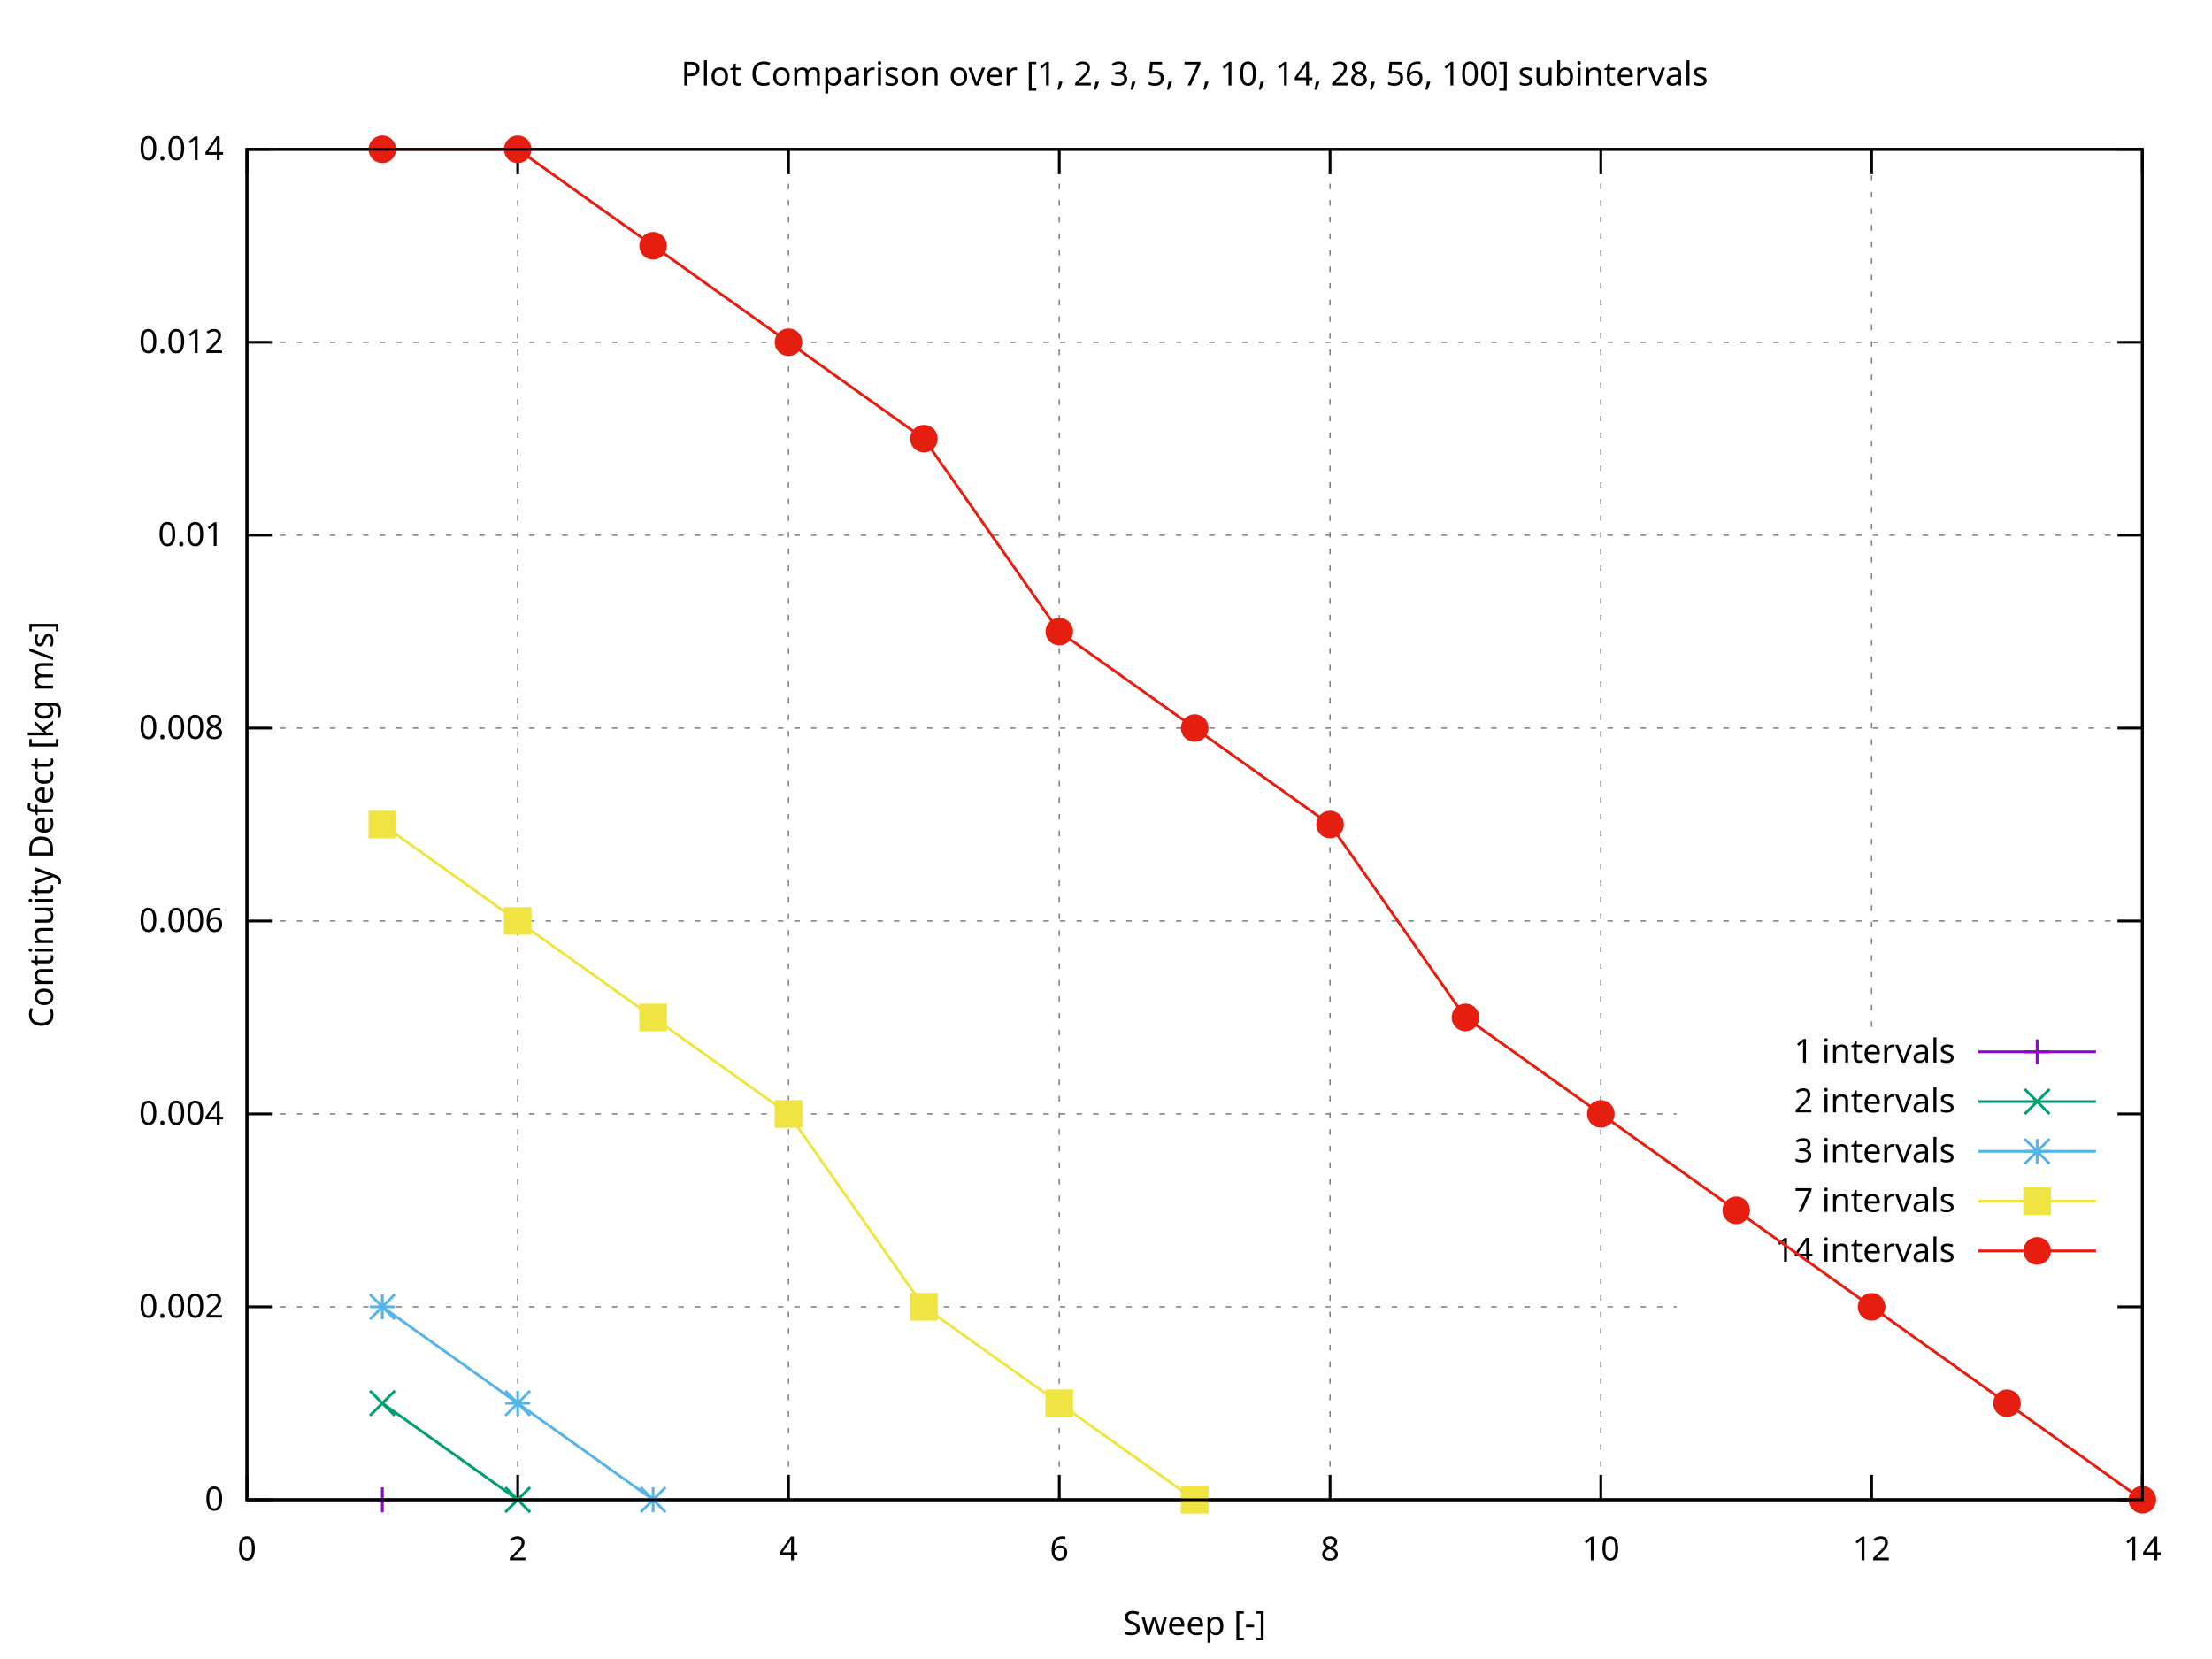
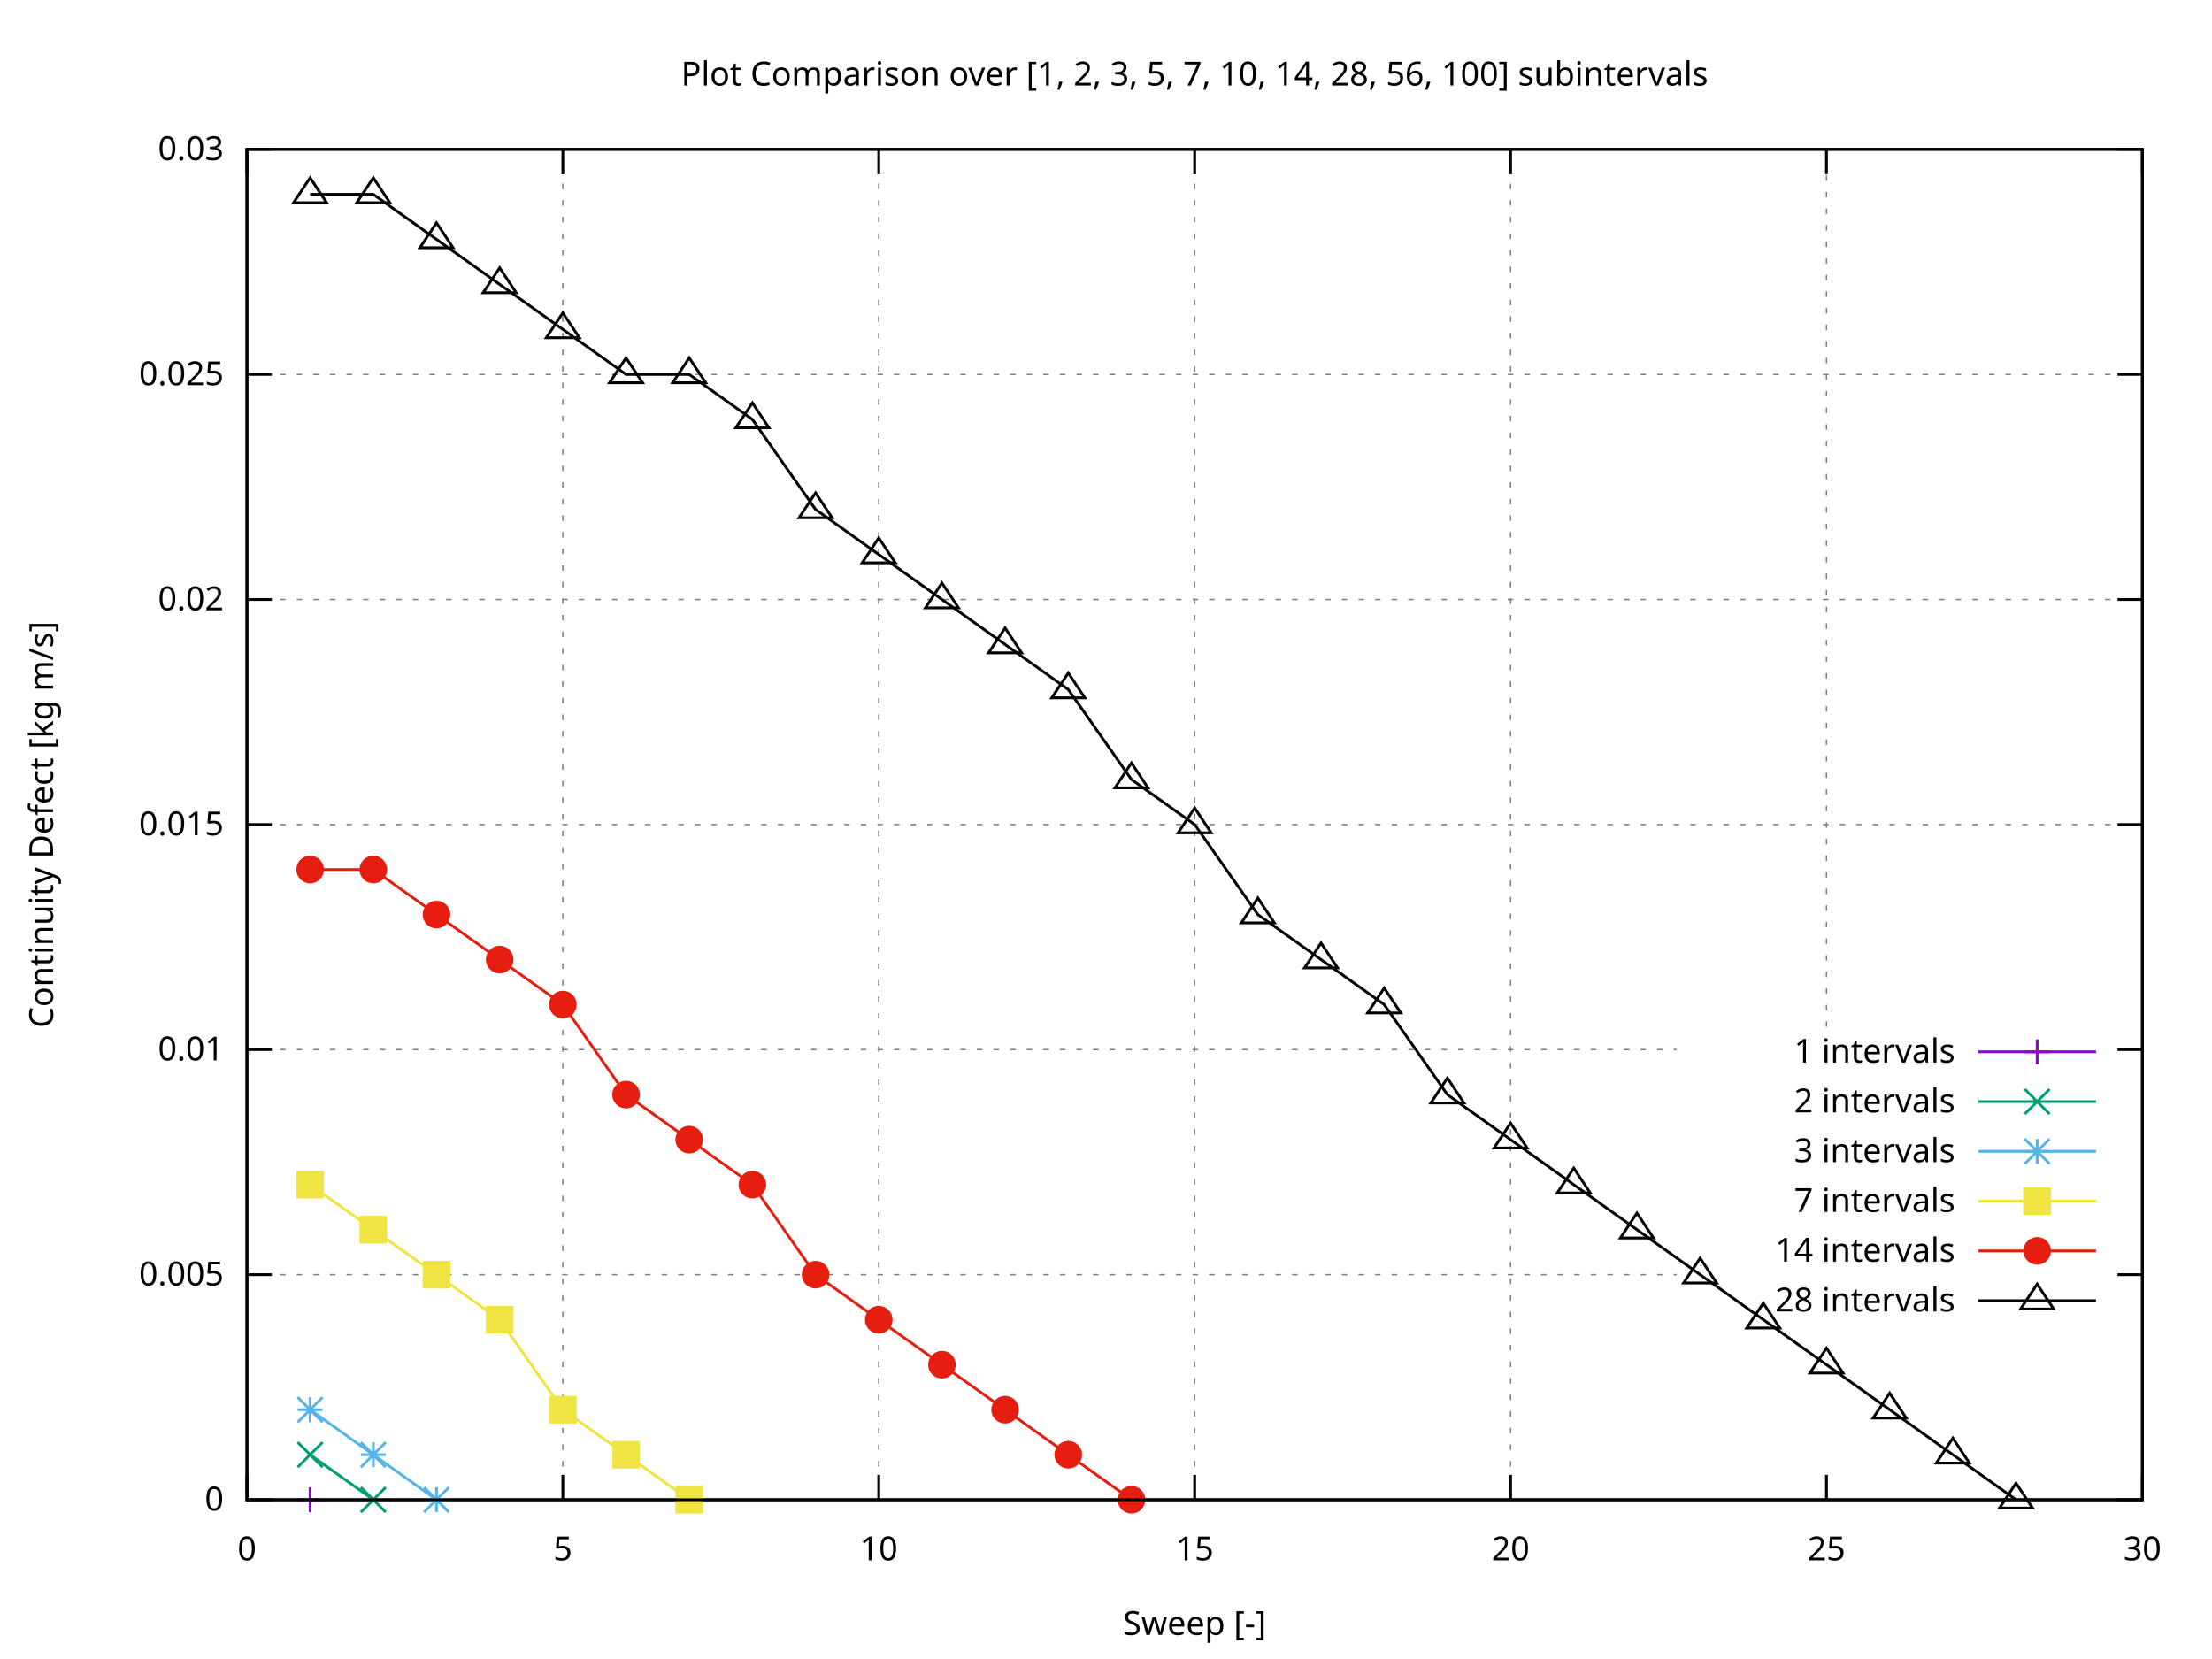
<svg xmlns="http://www.w3.org/2000/svg" xmlns:xlink="http://www.w3.org/1999/xlink" width="800" height="600" viewBox="0 0 800 600">
  <g id="gnuplot_canvas">
    <rect x="0" y="0" width="800" height="600" fill="none" />
    <defs>
      <circle id="gpDot" r="0.5" stroke-width="0.5" stroke="currentColor" />
      <path id="gpPt0" stroke-width="0.222" stroke="currentColor" d="M-1,0 h2 M0,-1 v2" />
      <path id="gpPt1" stroke-width="0.222" stroke="currentColor" d="M-1,-1 L1,1 M1,-1 L-1,1" />
      <path id="gpPt2" stroke-width="0.222" stroke="currentColor" d="M-1,0 L1,0 M0,-1 L0,1 M-1,-1 L1,1 M-1,1 L1,-1" />
      <rect id="gpPt3" stroke-width="0.222" stroke="currentColor" x="-1" y="-1" width="2" height="2" />
      <rect id="gpPt4" stroke-width="0.222" stroke="currentColor" fill="currentColor" x="-1" y="-1" width="2" height="2" />
      <circle id="gpPt5" stroke-width="0.222" stroke="currentColor" cx="0" cy="0" r="1" />
      <use xlink:href="#gpPt5" id="gpPt6" fill="currentColor" stroke="none" />
      <path id="gpPt7" stroke-width="0.222" stroke="currentColor" d="M0,-1.33 L-1.33,0.67 L1.33,0.67 z" />
      <use xlink:href="#gpPt7" id="gpPt8" fill="currentColor" stroke="none" />
      <use xlink:href="#gpPt7" id="gpPt9" stroke="currentColor" transform="rotate(180)" />
      <use xlink:href="#gpPt9" id="gpPt10" fill="currentColor" stroke="none" />
      <use xlink:href="#gpPt3" id="gpPt11" stroke="currentColor" transform="rotate(45)" />
      <use xlink:href="#gpPt11" id="gpPt12" fill="currentColor" stroke="none" />
      <path id="gpPt13" stroke-width="0.222" stroke="currentColor" d="M0,1.330 L1.265,0.411 L0.782,-1.067 L-0.782,-1.076 L-1.265,0.411 z" />
      <use xlink:href="#gpPt13" id="gpPt14" fill="currentColor" stroke="none" />
      <filter id="textbox" filterUnits="objectBoundingBox" x="0" y="0" height="1" width="1">
        <feFlood flood-color="white" flood-opacity="1" result="bgnd" />
        <feComposite in="SourceGraphic" in2="bgnd" operator="atop" />
      </filter>
      <filter id="greybox" filterUnits="objectBoundingBox" x="0" y="0" height="1" width="1">
        <feFlood flood-color="lightgrey" flood-opacity="1" result="grey" />
        <feComposite in="SourceGraphic" in2="grey" operator="atop" />
      </filter>
    </defs>
    <g fill="none" color="white" stroke="currentColor" stroke-width="1.00" stroke-linecap="butt" stroke-linejoin="miter">
</g>
    <g fill="none" color="black" stroke="currentColor" stroke-width="1.00" stroke-linecap="butt" stroke-linejoin="miter">
</g>
    <g fill="none" color="black" stroke="black" stroke-width="0.50" stroke-linecap="butt" stroke-linejoin="miter">
</g>
    <g fill="none" color="gray" stroke="currentColor" stroke-width="0.50" stroke-linecap="butt" stroke-linejoin="miter">
      <path stroke="gray" stroke-dasharray="2,4" class="gridline" d="M89.31,542.40 L774.82,542.40  " />
    </g>
    <g fill="none" color="gray" stroke="gray" stroke-width="1.00" stroke-linecap="butt" stroke-linejoin="miter">
</g>
    <g fill="none" color="black" stroke="currentColor" stroke-width="1.00" stroke-linecap="butt" stroke-linejoin="miter">
      <path stroke="black" d="M89.31,542.40 L98.31,542.40 M774.82,542.40 L765.82,542.40  " />
      <g transform="translate(80.92,546.30)" stroke="none" fill="black" font-family="Verdana" font-size="12.00" text-anchor="end">
        <text>
          <tspan font-family="Verdana"> 0</tspan>
        </text>
      </g>
    </g>
    <g fill="none" color="black" stroke="currentColor" stroke-width="1.00" stroke-linecap="butt" stroke-linejoin="miter">
</g>
    <g fill="none" color="black" stroke="black" stroke-width="0.50" stroke-linecap="butt" stroke-linejoin="miter">
</g>
    <g fill="none" color="gray" stroke="currentColor" stroke-width="0.50" stroke-linecap="butt" stroke-linejoin="miter">
-       <path stroke="gray" stroke-dasharray="2,4" class="gridline" d="M89.31,472.63 L606.41,472.63 M766.43,472.63 L774.82,472.63  " />
-     </g>
-     <g fill="none" color="gray" stroke="gray" stroke-width="1.00" stroke-linecap="butt" stroke-linejoin="miter">
- </g>
-     <g fill="none" color="black" stroke="currentColor" stroke-width="1.00" stroke-linecap="butt" stroke-linejoin="miter">
-       <path stroke="black" d="M89.31,472.63 L98.31,472.63 M774.82,472.63 L765.82,472.63  " />
-       <g transform="translate(80.92,476.53)" stroke="none" fill="black" font-family="Verdana" font-size="12.00" text-anchor="end">
-         <text>
-           <tspan font-family="Verdana"> 0.002</tspan>
-         </text>
-       </g>
-     </g>
-     <g fill="none" color="black" stroke="currentColor" stroke-width="1.00" stroke-linecap="butt" stroke-linejoin="miter">
- </g>
-     <g fill="none" color="black" stroke="black" stroke-width="0.50" stroke-linecap="butt" stroke-linejoin="miter">
- </g>
-     <g fill="none" color="gray" stroke="currentColor" stroke-width="0.50" stroke-linecap="butt" stroke-linejoin="miter">
-       <path stroke="gray" stroke-dasharray="2,4" class="gridline" d="M89.31,402.86 L606.41,402.86 M766.43,402.86 L774.82,402.86  " />
-     </g>
-     <g fill="none" color="gray" stroke="gray" stroke-width="1.00" stroke-linecap="butt" stroke-linejoin="miter">
- </g>
-     <g fill="none" color="black" stroke="currentColor" stroke-width="1.00" stroke-linecap="butt" stroke-linejoin="miter">
-       <path stroke="black" d="M89.31,402.86 L98.31,402.86 M774.82,402.86 L765.82,402.86  " />
-       <g transform="translate(80.92,406.76)" stroke="none" fill="black" font-family="Verdana" font-size="12.00" text-anchor="end">
-         <text>
-           <tspan font-family="Verdana"> 0.004</tspan>
-         </text>
-       </g>
-     </g>
-     <g fill="none" color="black" stroke="currentColor" stroke-width="1.00" stroke-linecap="butt" stroke-linejoin="miter">
- </g>
-     <g fill="none" color="black" stroke="black" stroke-width="0.50" stroke-linecap="butt" stroke-linejoin="miter">
- </g>
-     <g fill="none" color="gray" stroke="currentColor" stroke-width="0.50" stroke-linecap="butt" stroke-linejoin="miter">
-       <path stroke="gray" stroke-dasharray="2,4" class="gridline" d="M89.31,333.09 L774.82,333.09  " />
-     </g>
-     <g fill="none" color="gray" stroke="gray" stroke-width="1.00" stroke-linecap="butt" stroke-linejoin="miter">
- </g>
-     <g fill="none" color="black" stroke="currentColor" stroke-width="1.00" stroke-linecap="butt" stroke-linejoin="miter">
-       <path stroke="black" d="M89.31,333.09 L98.31,333.09 M774.82,333.09 L765.82,333.09  " />
-       <g transform="translate(80.92,336.99)" stroke="none" fill="black" font-family="Verdana" font-size="12.00" text-anchor="end">
-         <text>
-           <tspan font-family="Verdana"> 0.006</tspan>
-         </text>
-       </g>
-     </g>
-     <g fill="none" color="black" stroke="currentColor" stroke-width="1.00" stroke-linecap="butt" stroke-linejoin="miter">
- </g>
-     <g fill="none" color="black" stroke="black" stroke-width="0.50" stroke-linecap="butt" stroke-linejoin="miter">
- </g>
-     <g fill="none" color="gray" stroke="currentColor" stroke-width="0.50" stroke-linecap="butt" stroke-linejoin="miter">
-       <path stroke="gray" stroke-dasharray="2,4" class="gridline" d="M89.31,263.32 L774.82,263.32  " />
-     </g>
-     <g fill="none" color="gray" stroke="gray" stroke-width="1.00" stroke-linecap="butt" stroke-linejoin="miter">
- </g>
-     <g fill="none" color="black" stroke="currentColor" stroke-width="1.00" stroke-linecap="butt" stroke-linejoin="miter">
-       <path stroke="black" d="M89.31,263.32 L98.31,263.32 M774.82,263.32 L765.82,263.32  " />
-       <g transform="translate(80.92,267.22)" stroke="none" fill="black" font-family="Verdana" font-size="12.00" text-anchor="end">
-         <text>
-           <tspan font-family="Verdana"> 0.008</tspan>
-         </text>
-       </g>
-     </g>
-     <g fill="none" color="black" stroke="currentColor" stroke-width="1.00" stroke-linecap="butt" stroke-linejoin="miter">
- </g>
-     <g fill="none" color="black" stroke="black" stroke-width="0.50" stroke-linecap="butt" stroke-linejoin="miter">
- </g>
-     <g fill="none" color="gray" stroke="currentColor" stroke-width="0.50" stroke-linecap="butt" stroke-linejoin="miter">
-       <path stroke="gray" stroke-dasharray="2,4" class="gridline" d="M89.31,193.55 L774.82,193.55  " />
-     </g>
-     <g fill="none" color="gray" stroke="gray" stroke-width="1.00" stroke-linecap="butt" stroke-linejoin="miter">
- </g>
-     <g fill="none" color="black" stroke="currentColor" stroke-width="1.00" stroke-linecap="butt" stroke-linejoin="miter">
-       <path stroke="black" d="M89.31,193.55 L98.31,193.55 M774.82,193.55 L765.82,193.55  " />
-       <g transform="translate(80.92,197.45)" stroke="none" fill="black" font-family="Verdana" font-size="12.00" text-anchor="end">
+       <path stroke="gray" stroke-dasharray="2,4" class="gridline" d="M89.31,461.00 L606.41,461.00 M766.43,461.00 L774.82,461.00  " />
+     </g>
+     <g fill="none" color="gray" stroke="gray" stroke-width="1.00" stroke-linecap="butt" stroke-linejoin="miter">
+ </g>
+     <g fill="none" color="black" stroke="currentColor" stroke-width="1.00" stroke-linecap="butt" stroke-linejoin="miter">
+       <path stroke="black" d="M89.31,461.00 L98.31,461.00 M774.82,461.00 L765.82,461.00  " />
+       <g transform="translate(80.92,464.90)" stroke="none" fill="black" font-family="Verdana" font-size="12.00" text-anchor="end">
+         <text>
+           <tspan font-family="Verdana"> 0.005</tspan>
+         </text>
+       </g>
+     </g>
+     <g fill="none" color="black" stroke="currentColor" stroke-width="1.00" stroke-linecap="butt" stroke-linejoin="miter">
+ </g>
+     <g fill="none" color="black" stroke="black" stroke-width="0.50" stroke-linecap="butt" stroke-linejoin="miter">
+ </g>
+     <g fill="none" color="gray" stroke="currentColor" stroke-width="0.50" stroke-linecap="butt" stroke-linejoin="miter">
+       <path stroke="gray" stroke-dasharray="2,4" class="gridline" d="M89.31,379.60 L606.41,379.60 M766.43,379.60 L774.82,379.60  " />
+     </g>
+     <g fill="none" color="gray" stroke="gray" stroke-width="1.00" stroke-linecap="butt" stroke-linejoin="miter">
+ </g>
+     <g fill="none" color="black" stroke="currentColor" stroke-width="1.00" stroke-linecap="butt" stroke-linejoin="miter">
+       <path stroke="black" d="M89.31,379.60 L98.31,379.60 M774.82,379.60 L765.82,379.60  " />
+       <g transform="translate(80.92,383.50)" stroke="none" fill="black" font-family="Verdana" font-size="12.00" text-anchor="end">
        <text>
          <tspan font-family="Verdana"> 0.01</tspan>
        </text>
      </g>
    </g>
    <g fill="none" color="black" stroke="currentColor" stroke-width="1.00" stroke-linecap="butt" stroke-linejoin="miter">
</g>
    <g fill="none" color="black" stroke="black" stroke-width="0.50" stroke-linecap="butt" stroke-linejoin="miter">
</g>
    <g fill="none" color="gray" stroke="currentColor" stroke-width="0.50" stroke-linecap="butt" stroke-linejoin="miter">
-       <path stroke="gray" stroke-dasharray="2,4" class="gridline" d="M89.31,123.78 L774.82,123.78  " />
-     </g>
-     <g fill="none" color="gray" stroke="gray" stroke-width="1.00" stroke-linecap="butt" stroke-linejoin="miter">
- </g>
-     <g fill="none" color="black" stroke="currentColor" stroke-width="1.00" stroke-linecap="butt" stroke-linejoin="miter">
-       <path stroke="black" d="M89.31,123.78 L98.31,123.78 M774.82,123.78 L765.82,123.78  " />
-       <g transform="translate(80.92,127.68)" stroke="none" fill="black" font-family="Verdana" font-size="12.00" text-anchor="end">
-         <text>
-           <tspan font-family="Verdana"> 0.012</tspan>
+       <path stroke="gray" stroke-dasharray="2,4" class="gridline" d="M89.31,298.20 L774.82,298.20  " />
+     </g>
+     <g fill="none" color="gray" stroke="gray" stroke-width="1.00" stroke-linecap="butt" stroke-linejoin="miter">
+ </g>
+     <g fill="none" color="black" stroke="currentColor" stroke-width="1.00" stroke-linecap="butt" stroke-linejoin="miter">
+       <path stroke="black" d="M89.31,298.20 L98.31,298.20 M774.82,298.20 L765.82,298.20  " />
+       <g transform="translate(80.92,302.10)" stroke="none" fill="black" font-family="Verdana" font-size="12.00" text-anchor="end">
+         <text>
+           <tspan font-family="Verdana"> 0.015</tspan>
+         </text>
+       </g>
+     </g>
+     <g fill="none" color="black" stroke="currentColor" stroke-width="1.00" stroke-linecap="butt" stroke-linejoin="miter">
+ </g>
+     <g fill="none" color="black" stroke="black" stroke-width="0.50" stroke-linecap="butt" stroke-linejoin="miter">
+ </g>
+     <g fill="none" color="gray" stroke="currentColor" stroke-width="0.50" stroke-linecap="butt" stroke-linejoin="miter">
+       <path stroke="gray" stroke-dasharray="2,4" class="gridline" d="M89.31,216.81 L774.82,216.81  " />
+     </g>
+     <g fill="none" color="gray" stroke="gray" stroke-width="1.00" stroke-linecap="butt" stroke-linejoin="miter">
+ </g>
+     <g fill="none" color="black" stroke="currentColor" stroke-width="1.00" stroke-linecap="butt" stroke-linejoin="miter">
+       <path stroke="black" d="M89.31,216.81 L98.31,216.81 M774.82,216.81 L765.82,216.81  " />
+       <g transform="translate(80.92,220.71)" stroke="none" fill="black" font-family="Verdana" font-size="12.00" text-anchor="end">
+         <text>
+           <tspan font-family="Verdana"> 0.02</tspan>
+         </text>
+       </g>
+     </g>
+     <g fill="none" color="black" stroke="currentColor" stroke-width="1.00" stroke-linecap="butt" stroke-linejoin="miter">
+ </g>
+     <g fill="none" color="black" stroke="black" stroke-width="0.50" stroke-linecap="butt" stroke-linejoin="miter">
+ </g>
+     <g fill="none" color="gray" stroke="currentColor" stroke-width="0.50" stroke-linecap="butt" stroke-linejoin="miter">
+       <path stroke="gray" stroke-dasharray="2,4" class="gridline" d="M89.31,135.41 L774.82,135.41  " />
+     </g>
+     <g fill="none" color="gray" stroke="gray" stroke-width="1.00" stroke-linecap="butt" stroke-linejoin="miter">
+ </g>
+     <g fill="none" color="black" stroke="currentColor" stroke-width="1.00" stroke-linecap="butt" stroke-linejoin="miter">
+       <path stroke="black" d="M89.31,135.41 L98.31,135.41 M774.82,135.41 L765.82,135.41  " />
+       <g transform="translate(80.92,139.31)" stroke="none" fill="black" font-family="Verdana" font-size="12.00" text-anchor="end">
+         <text>
+           <tspan font-family="Verdana"> 0.025</tspan>
        </text>
      </g>
    </g>
    <g fill="none" color="black" stroke="currentColor" stroke-width="1.00" stroke-linecap="butt" stroke-linejoin="miter">
</g>
    <g fill="none" color="black" stroke="black" stroke-width="0.50" stroke-linecap="butt" stroke-linejoin="miter">
</g>
    <g fill="none" color="gray" stroke="currentColor" stroke-width="0.50" stroke-linecap="butt" stroke-linejoin="miter">
      <path stroke="gray" stroke-dasharray="2,4" class="gridline" d="M89.31,54.01 L774.82,54.01  " />
    </g>
    <g fill="none" color="gray" stroke="gray" stroke-width="1.00" stroke-linecap="butt" stroke-linejoin="miter">
</g>
    <g fill="none" color="black" stroke="currentColor" stroke-width="1.00" stroke-linecap="butt" stroke-linejoin="miter">
      <path stroke="black" d="M89.31,54.01 L98.31,54.01 M774.82,54.01 L765.82,54.01  " />
      <g transform="translate(80.92,57.91)" stroke="none" fill="black" font-family="Verdana" font-size="12.00" text-anchor="end">
        <text>
-           <tspan font-family="Verdana"> 0.014</tspan>
+           <tspan font-family="Verdana"> 0.03</tspan>
        </text>
      </g>
    </g>
    <g fill="none" color="black" stroke="currentColor" stroke-width="1.00" stroke-linecap="butt" stroke-linejoin="miter">
</g>
    <g fill="none" color="black" stroke="black" stroke-width="0.50" stroke-linecap="butt" stroke-linejoin="miter">
</g>
    <g fill="none" color="gray" stroke="currentColor" stroke-width="0.50" stroke-linecap="butt" stroke-linejoin="miter">
      <path stroke="gray" stroke-dasharray="2,4" class="gridline" d="M89.31,542.40 L89.31,54.01  " />
    </g>
    <g fill="none" color="gray" stroke="gray" stroke-width="1.00" stroke-linecap="butt" stroke-linejoin="miter">
</g>
    <g fill="none" color="black" stroke="currentColor" stroke-width="1.00" stroke-linecap="butt" stroke-linejoin="miter">
      <path stroke="black" d="M89.31,542.40 L89.31,533.40 M89.31,54.01 L89.31,63.01  " />
      <g transform="translate(89.31,564.30)" stroke="none" fill="black" font-family="Verdana" font-size="12.00" text-anchor="middle">
        <text>
          <tspan font-family="Verdana"> 0</tspan>
        </text>
      </g>
    </g>
    <g fill="none" color="black" stroke="currentColor" stroke-width="1.00" stroke-linecap="butt" stroke-linejoin="miter">
</g>
    <g fill="none" color="black" stroke="black" stroke-width="0.50" stroke-linecap="butt" stroke-linejoin="miter">
</g>
    <g fill="none" color="gray" stroke="currentColor" stroke-width="0.50" stroke-linecap="butt" stroke-linejoin="miter">
-       <path stroke="gray" stroke-dasharray="2,4" class="gridline" d="M187.24,542.40 L187.24,54.01  " />
-     </g>
-     <g fill="none" color="gray" stroke="gray" stroke-width="1.00" stroke-linecap="butt" stroke-linejoin="miter">
- </g>
-     <g fill="none" color="black" stroke="currentColor" stroke-width="1.00" stroke-linecap="butt" stroke-linejoin="miter">
-       <path stroke="black" d="M187.24,542.40 L187.24,533.40 M187.24,54.01 L187.24,63.01  " />
-       <g transform="translate(187.24,564.30)" stroke="none" fill="black" font-family="Verdana" font-size="12.00" text-anchor="middle">
-         <text>
-           <tspan font-family="Verdana"> 2</tspan>
-         </text>
-       </g>
-     </g>
-     <g fill="none" color="black" stroke="currentColor" stroke-width="1.00" stroke-linecap="butt" stroke-linejoin="miter">
- </g>
-     <g fill="none" color="black" stroke="black" stroke-width="0.50" stroke-linecap="butt" stroke-linejoin="miter">
- </g>
-     <g fill="none" color="gray" stroke="currentColor" stroke-width="0.50" stroke-linecap="butt" stroke-linejoin="miter">
-       <path stroke="gray" stroke-dasharray="2,4" class="gridline" d="M285.17,542.40 L285.17,54.01  " />
-     </g>
-     <g fill="none" color="gray" stroke="gray" stroke-width="1.00" stroke-linecap="butt" stroke-linejoin="miter">
- </g>
-     <g fill="none" color="black" stroke="currentColor" stroke-width="1.00" stroke-linecap="butt" stroke-linejoin="miter">
-       <path stroke="black" d="M285.17,542.40 L285.17,533.40 M285.17,54.01 L285.17,63.01  " />
-       <g transform="translate(285.17,564.30)" stroke="none" fill="black" font-family="Verdana" font-size="12.00" text-anchor="middle">
-         <text>
-           <tspan font-family="Verdana"> 4</tspan>
-         </text>
-       </g>
-     </g>
-     <g fill="none" color="black" stroke="currentColor" stroke-width="1.00" stroke-linecap="butt" stroke-linejoin="miter">
- </g>
-     <g fill="none" color="black" stroke="black" stroke-width="0.50" stroke-linecap="butt" stroke-linejoin="miter">
- </g>
-     <g fill="none" color="gray" stroke="currentColor" stroke-width="0.50" stroke-linecap="butt" stroke-linejoin="miter">
-       <path stroke="gray" stroke-dasharray="2,4" class="gridline" d="M383.10,542.40 L383.10,54.01  " />
-     </g>
-     <g fill="none" color="gray" stroke="gray" stroke-width="1.00" stroke-linecap="butt" stroke-linejoin="miter">
- </g>
-     <g fill="none" color="black" stroke="currentColor" stroke-width="1.00" stroke-linecap="butt" stroke-linejoin="miter">
-       <path stroke="black" d="M383.10,542.40 L383.10,533.40 M383.10,54.01 L383.10,63.01  " />
-       <g transform="translate(383.10,564.30)" stroke="none" fill="black" font-family="Verdana" font-size="12.00" text-anchor="middle">
-         <text>
-           <tspan font-family="Verdana"> 6</tspan>
-         </text>
-       </g>
-     </g>
-     <g fill="none" color="black" stroke="currentColor" stroke-width="1.00" stroke-linecap="butt" stroke-linejoin="miter">
- </g>
-     <g fill="none" color="black" stroke="black" stroke-width="0.50" stroke-linecap="butt" stroke-linejoin="miter">
- </g>
-     <g fill="none" color="gray" stroke="currentColor" stroke-width="0.50" stroke-linecap="butt" stroke-linejoin="miter">
-       <path stroke="gray" stroke-dasharray="2,4" class="gridline" d="M481.03,542.40 L481.03,54.01  " />
-     </g>
-     <g fill="none" color="gray" stroke="gray" stroke-width="1.00" stroke-linecap="butt" stroke-linejoin="miter">
- </g>
-     <g fill="none" color="black" stroke="currentColor" stroke-width="1.00" stroke-linecap="butt" stroke-linejoin="miter">
-       <path stroke="black" d="M481.03,542.40 L481.03,533.40 M481.03,54.01 L481.03,63.01  " />
-       <g transform="translate(481.03,564.30)" stroke="none" fill="black" font-family="Verdana" font-size="12.00" text-anchor="middle">
-         <text>
-           <tspan font-family="Verdana"> 8</tspan>
-         </text>
-       </g>
-     </g>
-     <g fill="none" color="black" stroke="currentColor" stroke-width="1.00" stroke-linecap="butt" stroke-linejoin="miter">
- </g>
-     <g fill="none" color="black" stroke="black" stroke-width="0.50" stroke-linecap="butt" stroke-linejoin="miter">
- </g>
-     <g fill="none" color="gray" stroke="currentColor" stroke-width="0.50" stroke-linecap="butt" stroke-linejoin="miter">
-       <path stroke="gray" stroke-dasharray="2,4" class="gridline" d="M578.96,542.40 L578.96,54.01  " />
-     </g>
-     <g fill="none" color="gray" stroke="gray" stroke-width="1.00" stroke-linecap="butt" stroke-linejoin="miter">
- </g>
-     <g fill="none" color="black" stroke="currentColor" stroke-width="1.00" stroke-linecap="butt" stroke-linejoin="miter">
-       <path stroke="black" d="M578.96,542.40 L578.96,533.40 M578.96,54.01 L578.96,63.01  " />
-       <g transform="translate(578.96,564.30)" stroke="none" fill="black" font-family="Verdana" font-size="12.00" text-anchor="middle">
+       <path stroke="gray" stroke-dasharray="2,4" class="gridline" d="M203.56,542.40 L203.56,54.01  " />
+     </g>
+     <g fill="none" color="gray" stroke="gray" stroke-width="1.00" stroke-linecap="butt" stroke-linejoin="miter">
+ </g>
+     <g fill="none" color="black" stroke="currentColor" stroke-width="1.00" stroke-linecap="butt" stroke-linejoin="miter">
+       <path stroke="black" d="M203.56,542.40 L203.56,533.40 M203.56,54.01 L203.56,63.01  " />
+       <g transform="translate(203.56,564.30)" stroke="none" fill="black" font-family="Verdana" font-size="12.00" text-anchor="middle">
+         <text>
+           <tspan font-family="Verdana"> 5</tspan>
+         </text>
+       </g>
+     </g>
+     <g fill="none" color="black" stroke="currentColor" stroke-width="1.00" stroke-linecap="butt" stroke-linejoin="miter">
+ </g>
+     <g fill="none" color="black" stroke="black" stroke-width="0.50" stroke-linecap="butt" stroke-linejoin="miter">
+ </g>
+     <g fill="none" color="gray" stroke="currentColor" stroke-width="0.50" stroke-linecap="butt" stroke-linejoin="miter">
+       <path stroke="gray" stroke-dasharray="2,4" class="gridline" d="M317.81,542.40 L317.81,54.01  " />
+     </g>
+     <g fill="none" color="gray" stroke="gray" stroke-width="1.00" stroke-linecap="butt" stroke-linejoin="miter">
+ </g>
+     <g fill="none" color="black" stroke="currentColor" stroke-width="1.00" stroke-linecap="butt" stroke-linejoin="miter">
+       <path stroke="black" d="M317.81,542.40 L317.81,533.40 M317.81,54.01 L317.81,63.01  " />
+       <g transform="translate(317.81,564.30)" stroke="none" fill="black" font-family="Verdana" font-size="12.00" text-anchor="middle">
        <text>
          <tspan font-family="Verdana"> 10</tspan>
        </text>
      </g>
    </g>
    <g fill="none" color="black" stroke="currentColor" stroke-width="1.00" stroke-linecap="butt" stroke-linejoin="miter">
</g>
    <g fill="none" color="black" stroke="black" stroke-width="0.50" stroke-linecap="butt" stroke-linejoin="miter">
</g>
    <g fill="none" color="gray" stroke="currentColor" stroke-width="0.50" stroke-linecap="butt" stroke-linejoin="miter">
-       <path stroke="gray" stroke-dasharray="2,4" class="gridline" d="M676.89,542.40 L676.89,533.40 M676.89,371.40 L676.89,54.01  " />
-     </g>
-     <g fill="none" color="gray" stroke="gray" stroke-width="1.00" stroke-linecap="butt" stroke-linejoin="miter">
- </g>
-     <g fill="none" color="black" stroke="currentColor" stroke-width="1.00" stroke-linecap="butt" stroke-linejoin="miter">
-       <path stroke="black" d="M676.89,542.40 L676.89,533.40 M676.89,54.01 L676.89,63.01  " />
-       <g transform="translate(676.89,564.30)" stroke="none" fill="black" font-family="Verdana" font-size="12.00" text-anchor="middle">
-         <text>
-           <tspan font-family="Verdana"> 12</tspan>
+       <path stroke="gray" stroke-dasharray="2,4" class="gridline" d="M432.07,542.40 L432.07,54.01  " />
+     </g>
+     <g fill="none" color="gray" stroke="gray" stroke-width="1.00" stroke-linecap="butt" stroke-linejoin="miter">
+ </g>
+     <g fill="none" color="black" stroke="currentColor" stroke-width="1.00" stroke-linecap="butt" stroke-linejoin="miter">
+       <path stroke="black" d="M432.07,542.40 L432.07,533.40 M432.07,54.01 L432.07,63.01  " />
+       <g transform="translate(432.07,564.30)" stroke="none" fill="black" font-family="Verdana" font-size="12.00" text-anchor="middle">
+         <text>
+           <tspan font-family="Verdana"> 15</tspan>
+         </text>
+       </g>
+     </g>
+     <g fill="none" color="black" stroke="currentColor" stroke-width="1.00" stroke-linecap="butt" stroke-linejoin="miter">
+ </g>
+     <g fill="none" color="black" stroke="black" stroke-width="0.50" stroke-linecap="butt" stroke-linejoin="miter">
+ </g>
+     <g fill="none" color="gray" stroke="currentColor" stroke-width="0.50" stroke-linecap="butt" stroke-linejoin="miter">
+       <path stroke="gray" stroke-dasharray="2,4" class="gridline" d="M546.32,542.40 L546.32,54.01  " />
+     </g>
+     <g fill="none" color="gray" stroke="gray" stroke-width="1.00" stroke-linecap="butt" stroke-linejoin="miter">
+ </g>
+     <g fill="none" color="black" stroke="currentColor" stroke-width="1.00" stroke-linecap="butt" stroke-linejoin="miter">
+       <path stroke="black" d="M546.32,542.40 L546.32,533.40 M546.32,54.01 L546.32,63.01  " />
+       <g transform="translate(546.32,564.30)" stroke="none" fill="black" font-family="Verdana" font-size="12.00" text-anchor="middle">
+         <text>
+           <tspan font-family="Verdana"> 20</tspan>
+         </text>
+       </g>
+     </g>
+     <g fill="none" color="black" stroke="currentColor" stroke-width="1.00" stroke-linecap="butt" stroke-linejoin="miter">
+ </g>
+     <g fill="none" color="black" stroke="black" stroke-width="0.50" stroke-linecap="butt" stroke-linejoin="miter">
+ </g>
+     <g fill="none" color="gray" stroke="currentColor" stroke-width="0.50" stroke-linecap="butt" stroke-linejoin="miter">
+       <path stroke="gray" stroke-dasharray="2,4" class="gridline" d="M660.57,542.40 L660.57,533.40 M660.57,371.40 L660.57,54.01  " />
+     </g>
+     <g fill="none" color="gray" stroke="gray" stroke-width="1.00" stroke-linecap="butt" stroke-linejoin="miter">
+ </g>
+     <g fill="none" color="black" stroke="currentColor" stroke-width="1.00" stroke-linecap="butt" stroke-linejoin="miter">
+       <path stroke="black" d="M660.57,542.40 L660.57,533.40 M660.57,54.01 L660.57,63.01  " />
+       <g transform="translate(660.57,564.30)" stroke="none" fill="black" font-family="Verdana" font-size="12.00" text-anchor="middle">
+         <text>
+           <tspan font-family="Verdana"> 25</tspan>
        </text>
      </g>
    </g>
    <g fill="none" color="black" stroke="currentColor" stroke-width="1.00" stroke-linecap="butt" stroke-linejoin="miter">
</g>
    <g fill="none" color="black" stroke="black" stroke-width="0.50" stroke-linecap="butt" stroke-linejoin="miter">
</g>
    <g fill="none" color="gray" stroke="currentColor" stroke-width="0.50" stroke-linecap="butt" stroke-linejoin="miter">
      <path stroke="gray" stroke-dasharray="2,4" class="gridline" d="M774.82,542.40 L774.82,54.01  " />
    </g>
    <g fill="none" color="gray" stroke="gray" stroke-width="1.00" stroke-linecap="butt" stroke-linejoin="miter">
</g>
    <g fill="none" color="black" stroke="currentColor" stroke-width="1.00" stroke-linecap="butt" stroke-linejoin="miter">
      <path stroke="black" d="M774.82,542.40 L774.82,533.40 M774.82,54.01 L774.82,63.01  " />
      <g transform="translate(774.82,564.30)" stroke="none" fill="black" font-family="Verdana" font-size="12.00" text-anchor="middle">
        <text>
-           <tspan font-family="Verdana"> 14</tspan>
+           <tspan font-family="Verdana"> 30</tspan>
        </text>
      </g>
    </g>
    <g fill="none" color="black" stroke="currentColor" stroke-width="1.00" stroke-linecap="butt" stroke-linejoin="miter">
</g>
    <g fill="none" color="black" stroke="currentColor" stroke-width="1.00" stroke-linecap="butt" stroke-linejoin="miter">
      <path stroke="black" d="M89.31,54.01 L89.31,542.40 L774.82,542.40 L774.82,54.01 L89.31,54.01 Z  " />
    </g>
    <g fill="none" color="black" stroke="currentColor" stroke-width="1.00" stroke-linecap="butt" stroke-linejoin="miter">
      <g transform="translate(19.18,298.21) rotate(270)" stroke="none" fill="black" font-family="Verdana" font-size="12.00" text-anchor="middle">
        <text>
          <tspan font-family="Verdana">Continuity Defect [kg m/s]</tspan>
        </text>
      </g>
    </g>
    <g fill="none" color="black" stroke="currentColor" stroke-width="1.00" stroke-linecap="butt" stroke-linejoin="miter">
      <g transform="translate(432.06,591.30)" stroke="none" fill="black" font-family="Verdana" font-size="12.00" text-anchor="middle">
        <text>
          <tspan font-family="Verdana">Sweep [-]</tspan>
        </text>
      </g>
    </g>
    <g fill="none" color="black" stroke="currentColor" stroke-width="1.00" stroke-linecap="butt" stroke-linejoin="miter">
</g>
    <g id="gnuplot_plot_1">
      <g fill="none" color="black" stroke="currentColor" stroke-width="1.00" stroke-linecap="butt" stroke-linejoin="miter">
        <g transform="translate(707.09,384.30)" stroke="none" fill="black" font-family="Verdana" font-size="12.00" text-anchor="end">
          <text>
            <tspan font-family="Verdana">1 intervals</tspan>
          </text>
        </g>
      </g>
      <g fill="none" color="black" stroke="currentColor" stroke-width="1.00" stroke-linecap="butt" stroke-linejoin="miter">
-         <path stroke="rgb(148,   0, 211)" d="M715.48,380.40 L758.04,380.40 M138.28,542.40  " />
-         <use xlink:href="#gpPt0" transform="translate(138.28,542.40) scale(4.50)" color="rgb(148,   0, 211)" />
+         <path stroke="rgb(148,   0, 211)" d="M715.48,380.40 L758.04,380.40 M112.16,542.40  " />
+         <use xlink:href="#gpPt0" transform="translate(112.16,542.40) scale(4.50)" color="rgb(148,   0, 211)" />
        <use xlink:href="#gpPt0" transform="translate(736.76,380.40) scale(4.50)" color="rgb(148,   0, 211)" />
      </g>
    </g>
    <g id="gnuplot_plot_2">
      <g fill="none" color="black" stroke="currentColor" stroke-width="1.00" stroke-linecap="butt" stroke-linejoin="miter">
        <g transform="translate(707.09,402.30)" stroke="none" fill="black" font-family="Verdana" font-size="12.00" text-anchor="end">
          <text>
            <tspan font-family="Verdana">2 intervals</tspan>
          </text>
        </g>
      </g>
      <g fill="none" color="black" stroke="currentColor" stroke-width="1.00" stroke-linecap="butt" stroke-linejoin="miter">
-         <path stroke="rgb(  0, 158, 115)" d="M715.48,398.40 L758.04,398.40 M138.28,507.51 L187.24,542.40  " />
-         <use xlink:href="#gpPt1" transform="translate(138.28,507.51) scale(4.50)" color="rgb(  0, 158, 115)" />
-         <use xlink:href="#gpPt1" transform="translate(187.24,542.40) scale(4.50)" color="rgb(  0, 158, 115)" />
+         <path stroke="rgb(  0, 158, 115)" d="M715.48,398.40 L758.04,398.40 M112.16,526.12 L135.01,542.40  " />
+         <use xlink:href="#gpPt1" transform="translate(112.16,526.12) scale(4.50)" color="rgb(  0, 158, 115)" />
+         <use xlink:href="#gpPt1" transform="translate(135.01,542.40) scale(4.50)" color="rgb(  0, 158, 115)" />
        <use xlink:href="#gpPt1" transform="translate(736.76,398.40) scale(4.50)" color="rgb(  0, 158, 115)" />
      </g>
    </g>
    <g id="gnuplot_plot_3">
      <g fill="none" color="black" stroke="currentColor" stroke-width="1.00" stroke-linecap="butt" stroke-linejoin="miter">
        <g transform="translate(707.09,420.30)" stroke="none" fill="black" font-family="Verdana" font-size="12.00" text-anchor="end">
          <text>
            <tspan font-family="Verdana">3 intervals</tspan>
          </text>
        </g>
      </g>
      <g fill="none" color="black" stroke="currentColor" stroke-width="1.00" stroke-linecap="butt" stroke-linejoin="miter">
-         <path stroke="rgb( 86, 180, 233)" d="M715.48,416.40 L758.04,416.40 M138.28,472.63 L187.24,507.51 L236.21,542.40  " />
-         <use xlink:href="#gpPt2" transform="translate(138.28,472.63) scale(4.50)" color="rgb( 86, 180, 233)" />
-         <use xlink:href="#gpPt2" transform="translate(187.24,507.51) scale(4.50)" color="rgb( 86, 180, 233)" />
-         <use xlink:href="#gpPt2" transform="translate(236.21,542.40) scale(4.50)" color="rgb( 86, 180, 233)" />
+         <path stroke="rgb( 86, 180, 233)" d="M715.48,416.40 L758.04,416.40 M112.16,509.84 L135.01,526.12 L157.86,542.40  " />
+         <use xlink:href="#gpPt2" transform="translate(112.16,509.84) scale(4.50)" color="rgb( 86, 180, 233)" />
+         <use xlink:href="#gpPt2" transform="translate(135.01,526.12) scale(4.50)" color="rgb( 86, 180, 233)" />
+         <use xlink:href="#gpPt2" transform="translate(157.86,542.40) scale(4.50)" color="rgb( 86, 180, 233)" />
        <use xlink:href="#gpPt2" transform="translate(736.76,416.40) scale(4.50)" color="rgb( 86, 180, 233)" />
      </g>
    </g>
    <g id="gnuplot_plot_4">
      <g fill="none" color="black" stroke="currentColor" stroke-width="1.00" stroke-linecap="butt" stroke-linejoin="miter">
</g>
    </g>
    <g id="gnuplot_plot_5">
      <g fill="none" color="black" stroke="currentColor" stroke-width="1.00" stroke-linecap="butt" stroke-linejoin="miter">
        <g transform="translate(707.09,438.30)" stroke="none" fill="black" font-family="Verdana" font-size="12.00" text-anchor="end">
          <text>
            <tspan font-family="Verdana">7 intervals</tspan>
          </text>
        </g>
      </g>
      <g fill="none" color="black" stroke="currentColor" stroke-width="1.00" stroke-linecap="butt" stroke-linejoin="miter">
-         <path stroke="rgb(240, 228,  66)" d="M715.48,434.40 L758.04,434.40 M138.28,298.20 L187.24,333.09 L236.21,367.97 L285.17,402.86 L334.14,472.63 L383.10,507.51   L432.07,542.40  " />
-         <use xlink:href="#gpPt4" transform="translate(138.28,298.20) scale(4.50)" color="rgb(240, 228,  66)" />
-         <use xlink:href="#gpPt4" transform="translate(187.24,333.09) scale(4.50)" color="rgb(240, 228,  66)" />
-         <use xlink:href="#gpPt4" transform="translate(236.21,367.97) scale(4.50)" color="rgb(240, 228,  66)" />
-         <use xlink:href="#gpPt4" transform="translate(285.17,402.86) scale(4.50)" color="rgb(240, 228,  66)" />
-         <use xlink:href="#gpPt4" transform="translate(334.14,472.63) scale(4.50)" color="rgb(240, 228,  66)" />
-         <use xlink:href="#gpPt4" transform="translate(383.10,507.51) scale(4.50)" color="rgb(240, 228,  66)" />
-         <use xlink:href="#gpPt4" transform="translate(432.07,542.40) scale(4.50)" color="rgb(240, 228,  66)" />
+         <path stroke="rgb(240, 228,  66)" d="M715.48,434.40 L758.04,434.40 M112.16,428.44 L135.01,444.72 L157.86,461.00 L180.71,477.28 L203.56,509.84 L226.41,526.12   L249.26,542.40  " />
+         <use xlink:href="#gpPt4" transform="translate(112.16,428.44) scale(4.50)" color="rgb(240, 228,  66)" />
+         <use xlink:href="#gpPt4" transform="translate(135.01,444.72) scale(4.50)" color="rgb(240, 228,  66)" />
+         <use xlink:href="#gpPt4" transform="translate(157.86,461.00) scale(4.50)" color="rgb(240, 228,  66)" />
+         <use xlink:href="#gpPt4" transform="translate(180.71,477.28) scale(4.50)" color="rgb(240, 228,  66)" />
+         <use xlink:href="#gpPt4" transform="translate(203.56,509.84) scale(4.50)" color="rgb(240, 228,  66)" />
+         <use xlink:href="#gpPt4" transform="translate(226.41,526.12) scale(4.50)" color="rgb(240, 228,  66)" />
+         <use xlink:href="#gpPt4" transform="translate(249.26,542.40) scale(4.50)" color="rgb(240, 228,  66)" />
        <use xlink:href="#gpPt4" transform="translate(736.76,434.40) scale(4.50)" color="rgb(240, 228,  66)" />
      </g>
    </g>
    <g id="gnuplot_plot_6">
      <g fill="none" color="black" stroke="currentColor" stroke-width="1.00" stroke-linecap="butt" stroke-linejoin="miter">
</g>
    </g>
    <g id="gnuplot_plot_7">
      <g fill="none" color="black" stroke="currentColor" stroke-width="1.00" stroke-linecap="butt" stroke-linejoin="miter">
        <g transform="translate(707.09,456.30)" stroke="none" fill="black" font-family="Verdana" font-size="12.00" text-anchor="end">
          <text>
            <tspan font-family="Verdana">14 intervals</tspan>
          </text>
        </g>
      </g>
      <g fill="none" color="black" stroke="currentColor" stroke-width="1.00" stroke-linecap="butt" stroke-linejoin="miter">
-         <path stroke="rgb(229,  30,  16)" d="M715.48,452.40 L758.04,452.40 M138.28,54.01 L187.24,54.01 L236.21,88.89 L285.17,123.78 L334.14,158.66 L383.10,228.43   L432.07,263.32 L481.03,298.20 L530.00,367.97 L578.96,402.86 L627.93,437.74 L676.89,472.63 L725.86,507.51 L774.82,542.40    " />
-         <use xlink:href="#gpPt6" transform="translate(138.28,54.01) scale(4.50)" color="rgb(229,  30,  16)" />
-         <use xlink:href="#gpPt6" transform="translate(187.24,54.01) scale(4.50)" color="rgb(229,  30,  16)" />
-         <use xlink:href="#gpPt6" transform="translate(236.21,88.89) scale(4.50)" color="rgb(229,  30,  16)" />
-         <use xlink:href="#gpPt6" transform="translate(285.17,123.78) scale(4.50)" color="rgb(229,  30,  16)" />
-         <use xlink:href="#gpPt6" transform="translate(334.14,158.66) scale(4.50)" color="rgb(229,  30,  16)" />
-         <use xlink:href="#gpPt6" transform="translate(383.10,228.43) scale(4.50)" color="rgb(229,  30,  16)" />
-         <use xlink:href="#gpPt6" transform="translate(432.07,263.32) scale(4.50)" color="rgb(229,  30,  16)" />
-         <use xlink:href="#gpPt6" transform="translate(481.03,298.20) scale(4.50)" color="rgb(229,  30,  16)" />
-         <use xlink:href="#gpPt6" transform="translate(530.00,367.97) scale(4.50)" color="rgb(229,  30,  16)" />
-         <use xlink:href="#gpPt6" transform="translate(578.96,402.86) scale(4.50)" color="rgb(229,  30,  16)" />
-         <use xlink:href="#gpPt6" transform="translate(627.93,437.74) scale(4.50)" color="rgb(229,  30,  16)" />
-         <use xlink:href="#gpPt6" transform="translate(676.89,472.63) scale(4.50)" color="rgb(229,  30,  16)" />
-         <use xlink:href="#gpPt6" transform="translate(725.86,507.51) scale(4.50)" color="rgb(229,  30,  16)" />
-         <use xlink:href="#gpPt6" transform="translate(774.82,542.40) scale(4.50)" color="rgb(229,  30,  16)" />
+         <path stroke="rgb(229,  30,  16)" d="M715.48,452.40 L758.04,452.40 M112.16,314.48 L135.01,314.48 L157.86,330.76 L180.71,347.04 L203.56,363.32 L226.41,395.88   L249.26,412.16 L272.11,428.44 L294.96,461.00 L317.81,477.28 L340.66,493.56 L363.51,509.84 L386.36,526.12 L409.21,542.40    " />
+         <use xlink:href="#gpPt6" transform="translate(112.16,314.48) scale(4.50)" color="rgb(229,  30,  16)" />
+         <use xlink:href="#gpPt6" transform="translate(135.01,314.48) scale(4.50)" color="rgb(229,  30,  16)" />
+         <use xlink:href="#gpPt6" transform="translate(157.86,330.76) scale(4.50)" color="rgb(229,  30,  16)" />
+         <use xlink:href="#gpPt6" transform="translate(180.71,347.04) scale(4.50)" color="rgb(229,  30,  16)" />
+         <use xlink:href="#gpPt6" transform="translate(203.56,363.32) scale(4.50)" color="rgb(229,  30,  16)" />
+         <use xlink:href="#gpPt6" transform="translate(226.41,395.88) scale(4.50)" color="rgb(229,  30,  16)" />
+         <use xlink:href="#gpPt6" transform="translate(249.26,412.16) scale(4.50)" color="rgb(229,  30,  16)" />
+         <use xlink:href="#gpPt6" transform="translate(272.11,428.44) scale(4.50)" color="rgb(229,  30,  16)" />
+         <use xlink:href="#gpPt6" transform="translate(294.96,461.00) scale(4.50)" color="rgb(229,  30,  16)" />
+         <use xlink:href="#gpPt6" transform="translate(317.81,477.28) scale(4.50)" color="rgb(229,  30,  16)" />
+         <use xlink:href="#gpPt6" transform="translate(340.66,493.56) scale(4.50)" color="rgb(229,  30,  16)" />
+         <use xlink:href="#gpPt6" transform="translate(363.51,509.84) scale(4.50)" color="rgb(229,  30,  16)" />
+         <use xlink:href="#gpPt6" transform="translate(386.36,526.12) scale(4.50)" color="rgb(229,  30,  16)" />
+         <use xlink:href="#gpPt6" transform="translate(409.21,542.40) scale(4.50)" color="rgb(229,  30,  16)" />
        <use xlink:href="#gpPt6" transform="translate(736.76,452.40) scale(4.50)" color="rgb(229,  30,  16)" />
      </g>
    </g>
    <g id="gnuplot_plot_8">
      <g fill="none" color="black" stroke="currentColor" stroke-width="1.00" stroke-linecap="butt" stroke-linejoin="miter">
- </g>
+         <g transform="translate(707.09,474.30)" stroke="none" fill="black" font-family="Verdana" font-size="12.00" text-anchor="end">
+           <text>
+             <tspan font-family="Verdana">28 intervals</tspan>
+           </text>
+         </g>
+       </g>
+       <g fill="none" color="black" stroke="currentColor" stroke-width="1.00" stroke-linecap="butt" stroke-linejoin="miter">
+         <path stroke="rgb(  0,   0,   0)" d="M715.48,470.40 L758.04,470.40 M112.16,70.29 L135.01,70.29 L157.86,86.57 L180.71,102.85 L203.56,119.13 L226.41,135.41   L249.26,135.41 L272.11,151.69 L294.96,184.25 L317.81,200.53 L340.66,216.81 L363.51,233.09 L386.36,249.37 L409.21,281.93   L432.07,298.20 L454.92,330.76 L477.77,347.04 L500.62,363.32 L523.47,395.88 L546.32,412.16 L569.17,428.44 L592.02,444.72   L614.87,461.00 L637.72,477.28 L660.57,493.56 L683.42,509.84 L706.27,526.12 L729.12,542.40  " />
+         <use xlink:href="#gpPt7" transform="translate(112.16,70.29) scale(4.50)" color="rgb(  0,   0,   0)" />
+         <use xlink:href="#gpPt7" transform="translate(135.01,70.29) scale(4.50)" color="rgb(  0,   0,   0)" />
+         <use xlink:href="#gpPt7" transform="translate(157.86,86.57) scale(4.50)" color="rgb(  0,   0,   0)" />
+         <use xlink:href="#gpPt7" transform="translate(180.71,102.85) scale(4.50)" color="rgb(  0,   0,   0)" />
+         <use xlink:href="#gpPt7" transform="translate(203.56,119.13) scale(4.50)" color="rgb(  0,   0,   0)" />
+         <use xlink:href="#gpPt7" transform="translate(226.41,135.41) scale(4.50)" color="rgb(  0,   0,   0)" />
+         <use xlink:href="#gpPt7" transform="translate(249.26,135.41) scale(4.50)" color="rgb(  0,   0,   0)" />
+         <use xlink:href="#gpPt7" transform="translate(272.11,151.69) scale(4.50)" color="rgb(  0,   0,   0)" />
+         <use xlink:href="#gpPt7" transform="translate(294.96,184.25) scale(4.50)" color="rgb(  0,   0,   0)" />
+         <use xlink:href="#gpPt7" transform="translate(317.81,200.53) scale(4.50)" color="rgb(  0,   0,   0)" />
+         <use xlink:href="#gpPt7" transform="translate(340.66,216.81) scale(4.50)" color="rgb(  0,   0,   0)" />
+         <use xlink:href="#gpPt7" transform="translate(363.51,233.09) scale(4.50)" color="rgb(  0,   0,   0)" />
+         <use xlink:href="#gpPt7" transform="translate(386.36,249.37) scale(4.50)" color="rgb(  0,   0,   0)" />
+         <use xlink:href="#gpPt7" transform="translate(409.21,281.93) scale(4.50)" color="rgb(  0,   0,   0)" />
+         <use xlink:href="#gpPt7" transform="translate(432.07,298.20) scale(4.50)" color="rgb(  0,   0,   0)" />
+         <use xlink:href="#gpPt7" transform="translate(454.92,330.76) scale(4.50)" color="rgb(  0,   0,   0)" />
+         <use xlink:href="#gpPt7" transform="translate(477.77,347.04) scale(4.50)" color="rgb(  0,   0,   0)" />
+         <use xlink:href="#gpPt7" transform="translate(500.62,363.32) scale(4.50)" color="rgb(  0,   0,   0)" />
+         <use xlink:href="#gpPt7" transform="translate(523.47,395.88) scale(4.50)" color="rgb(  0,   0,   0)" />
+         <use xlink:href="#gpPt7" transform="translate(546.32,412.16) scale(4.50)" color="rgb(  0,   0,   0)" />
+         <use xlink:href="#gpPt7" transform="translate(569.17,428.44) scale(4.50)" color="rgb(  0,   0,   0)" />
+         <use xlink:href="#gpPt7" transform="translate(592.02,444.72) scale(4.50)" color="rgb(  0,   0,   0)" />
+         <use xlink:href="#gpPt7" transform="translate(614.87,461.00) scale(4.50)" color="rgb(  0,   0,   0)" />
+         <use xlink:href="#gpPt7" transform="translate(637.72,477.28) scale(4.50)" color="rgb(  0,   0,   0)" />
+         <use xlink:href="#gpPt7" transform="translate(660.57,493.56) scale(4.50)" color="rgb(  0,   0,   0)" />
+         <use xlink:href="#gpPt7" transform="translate(683.42,509.84) scale(4.50)" color="rgb(  0,   0,   0)" />
+         <use xlink:href="#gpPt7" transform="translate(706.27,526.12) scale(4.50)" color="rgb(  0,   0,   0)" />
+         <use xlink:href="#gpPt7" transform="translate(729.12,542.40) scale(4.50)" color="rgb(  0,   0,   0)" />
+         <use xlink:href="#gpPt7" transform="translate(736.76,470.40) scale(4.50)" color="rgb(  0,   0,   0)" />
+       </g>
    </g>
    <g id="gnuplot_plot_9">
      <g fill="none" color="black" stroke="currentColor" stroke-width="1.00" stroke-linecap="butt" stroke-linejoin="miter">
</g>
    </g>
    <g fill="none" color="white" stroke="rgb(148,   0, 211)" stroke-width="2.00" stroke-linecap="butt" stroke-linejoin="miter">
</g>
    <g fill="none" color="black" stroke="currentColor" stroke-width="2.00" stroke-linecap="butt" stroke-linejoin="miter">
</g>
    <g fill="none" color="black" stroke="black" stroke-width="1.00" stroke-linecap="butt" stroke-linejoin="miter">
</g>
    <g fill="none" color="black" stroke="currentColor" stroke-width="1.00" stroke-linecap="butt" stroke-linejoin="miter">
      <path stroke="black" d="M89.31,54.01 L89.31,542.40 L774.82,542.40 L774.82,54.01 L89.31,54.01 Z  " />
    </g>
    <g fill="none" color="black" stroke="currentColor" stroke-width="1.00" stroke-linecap="butt" stroke-linejoin="miter">
      <g transform="translate(432.06,30.91)" stroke="none" fill="black" font-family="Verdana" font-size="12.00" text-anchor="middle">
        <text>
          <tspan font-family="Verdana">Plot Comparison over [1, 2, 3, 5, 7, 10, 14, 28, 56, 100] subintervals</tspan>
        </text>
      </g>
    </g>
    <g fill="none" color="black" stroke="currentColor" stroke-width="1.00" stroke-linecap="butt" stroke-linejoin="miter">
</g>
  </g>
</svg>
